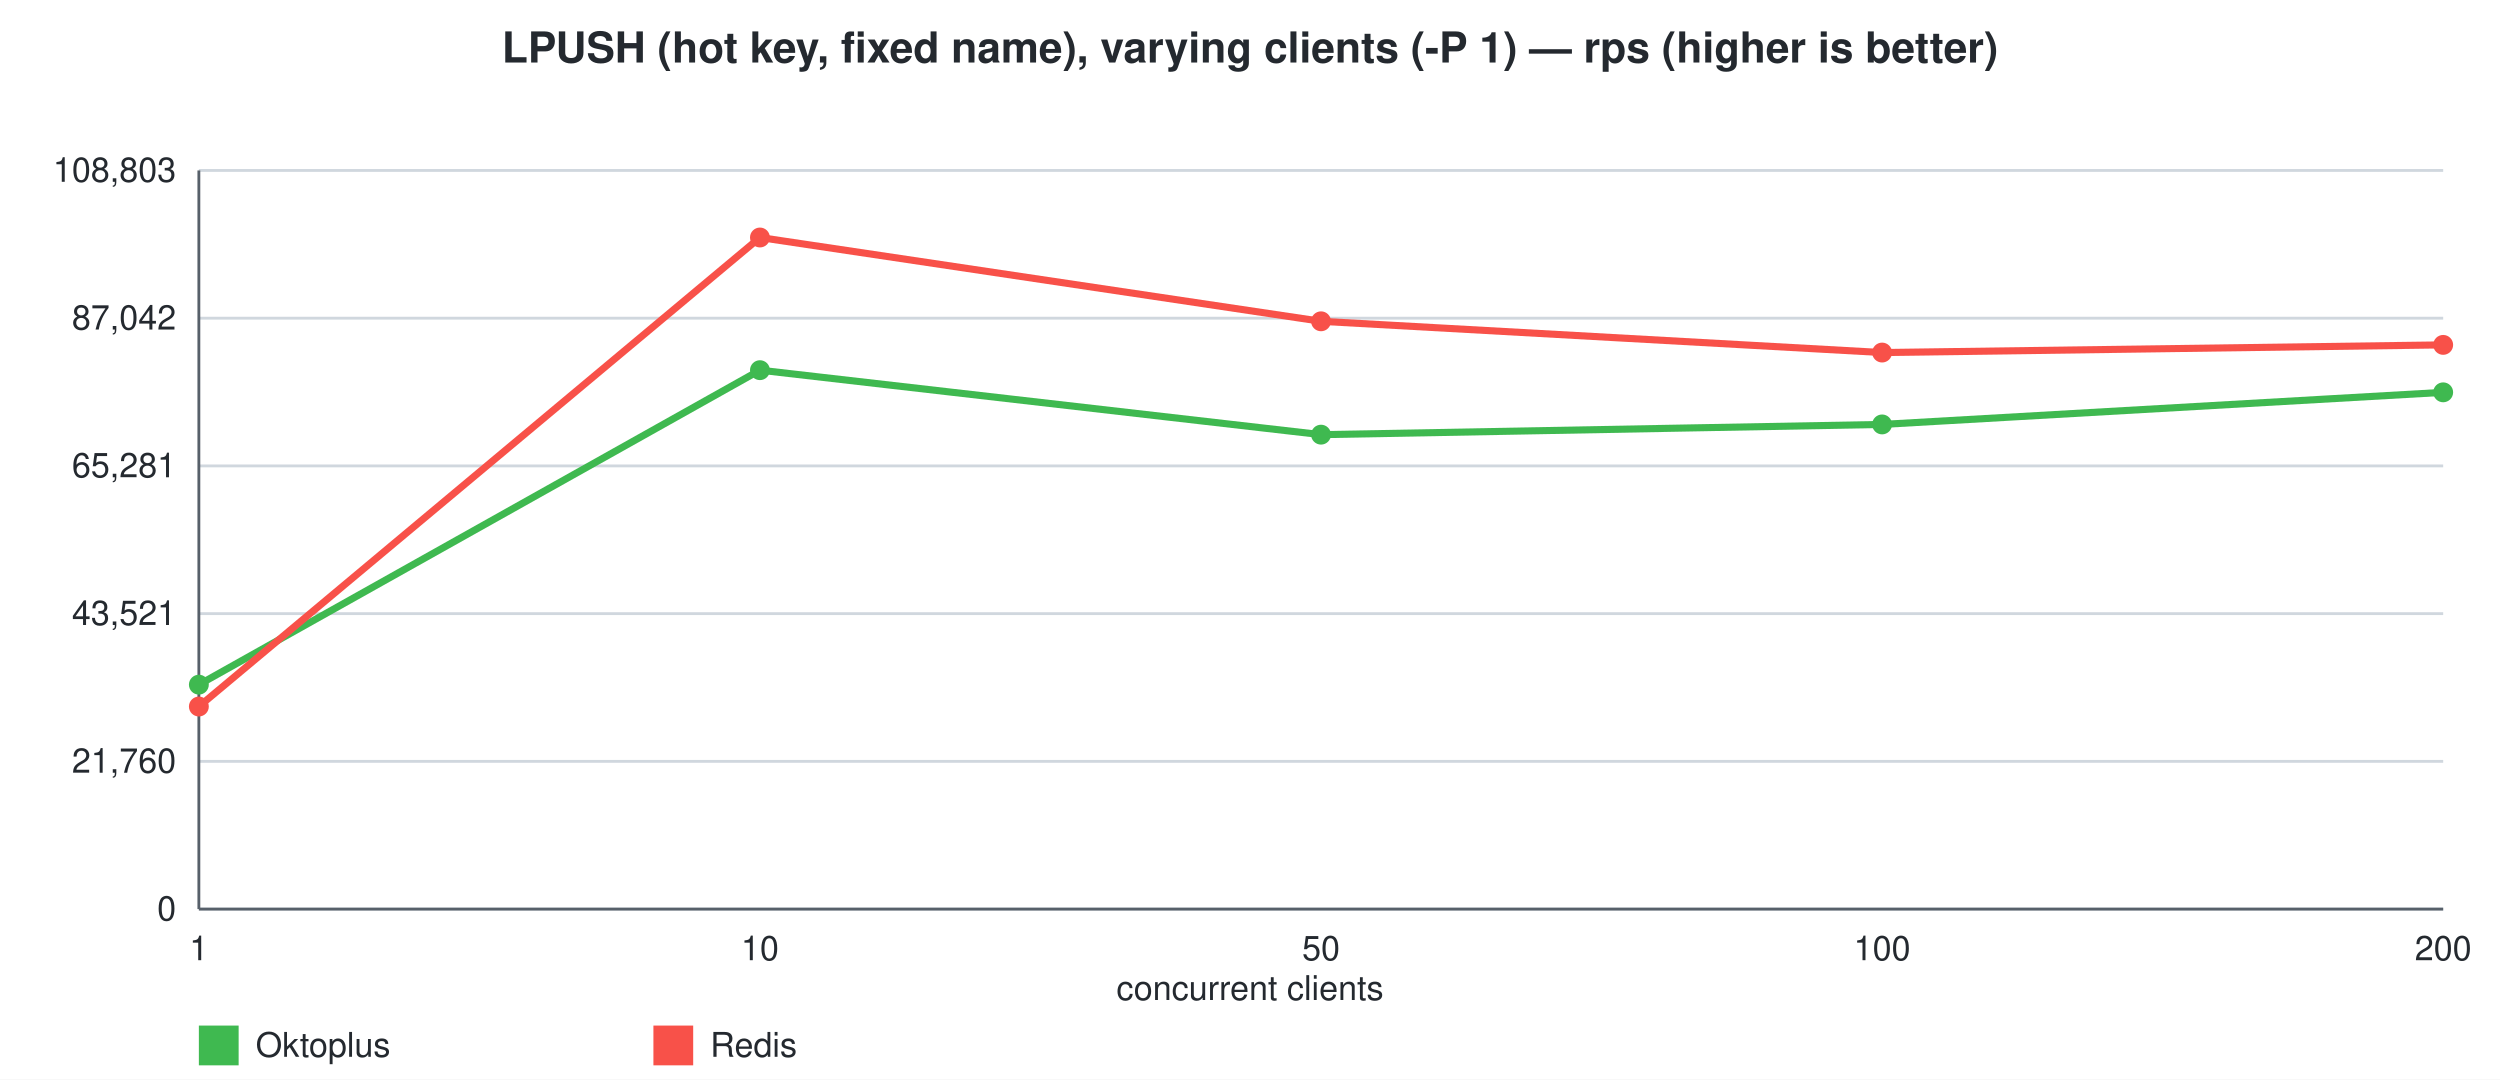
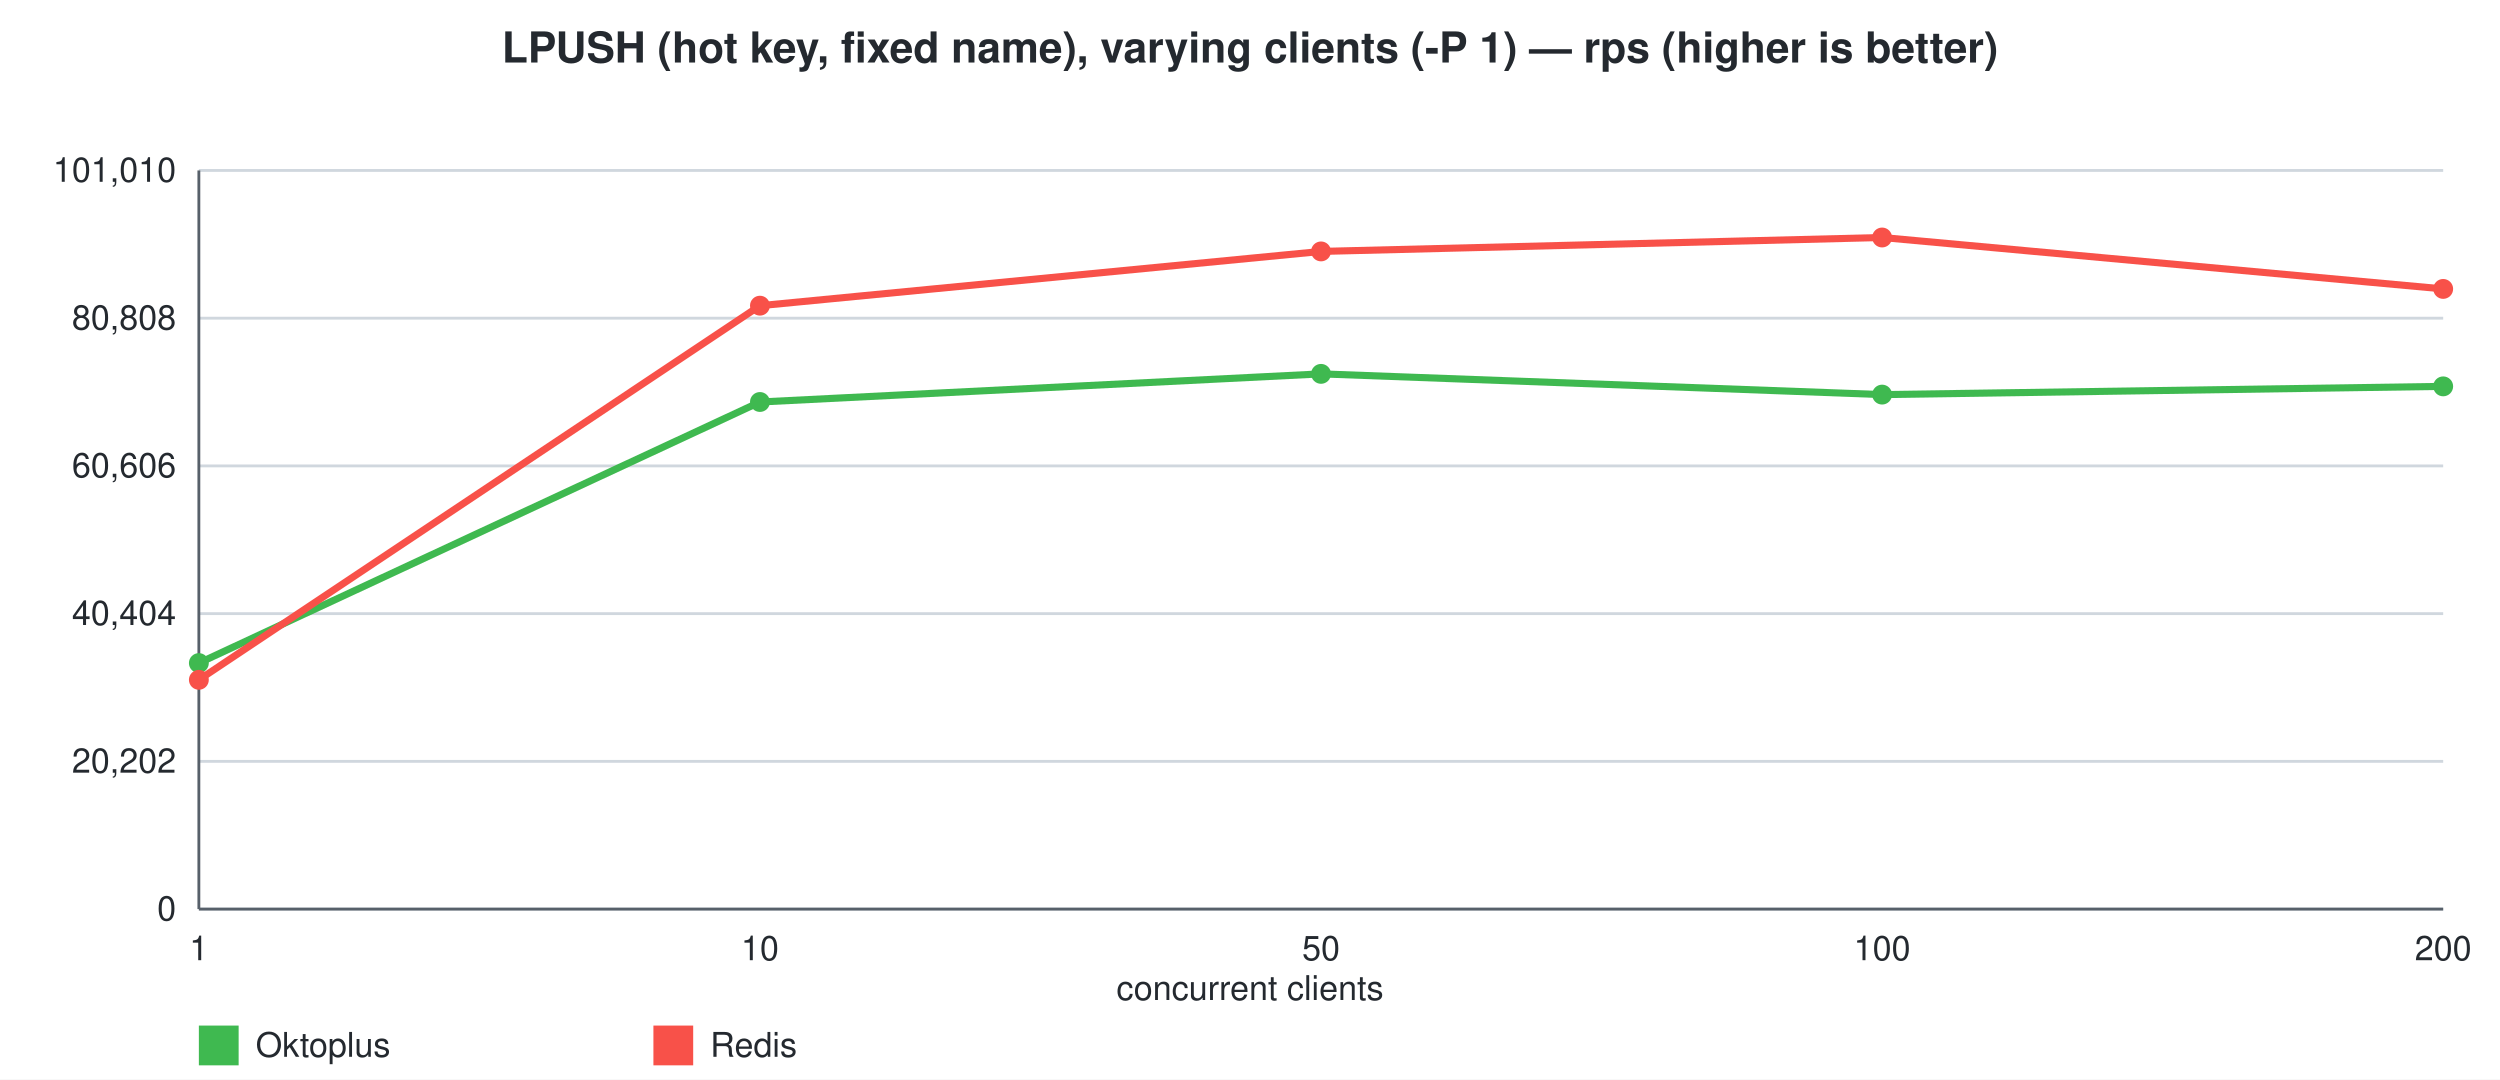
<svg xmlns="http://www.w3.org/2000/svg" width="880" height="380" viewBox="0 0 880 380" font-family="-apple-system, Segoe UI, Helvetica, Arial, sans-serif" font-size="12">
  <rect width="880" height="380" fill="#ffffff" />
  <text x="440.0" y="22" text-anchor="middle" fill="#24292f" font-size="15" font-weight="600">LPUSH (hot key, fixed name), varying clients (-P 1) — rps (higher is better)</text>
  <line x1="70" y1="320.0" x2="860" y2="320.0" stroke="#d0d7de" stroke-width="1" />
  <text x="62" y="324.0" text-anchor="end" fill="#24292f">0</text>
  <line x1="70" y1="268.0" x2="860" y2="268.0" stroke="#d0d7de" stroke-width="1" />
-   <text x="62" y="272.0" text-anchor="end" fill="#24292f">21,760</text>
+   <text x="62" y="272.0" text-anchor="end" fill="#24292f">20,202</text>
  <line x1="70" y1="216.0" x2="860" y2="216.0" stroke="#d0d7de" stroke-width="1" />
-   <text x="62" y="220.0" text-anchor="end" fill="#24292f">43,521</text>
+   <text x="62" y="220.0" text-anchor="end" fill="#24292f">40,404</text>
  <line x1="70" y1="164.0" x2="860" y2="164.0" stroke="#d0d7de" stroke-width="1" />
-   <text x="62" y="168.0" text-anchor="end" fill="#24292f">65,281</text>
+   <text x="62" y="168.0" text-anchor="end" fill="#24292f">60,606</text>
  <line x1="70" y1="112.0" x2="860" y2="112.0" stroke="#d0d7de" stroke-width="1" />
-   <text x="62" y="116.0" text-anchor="end" fill="#24292f">87,042</text>
-   <line x1="70" y1="60" x2="860" y2="60" stroke="#d0d7de" stroke-width="1" />
-   <text x="62" y="64" text-anchor="end" fill="#24292f">108,803</text>
+   <text x="62" y="116.0" text-anchor="end" fill="#24292f">80,808</text>
+   <line x1="70" y1="60.0" x2="860" y2="60.0" stroke="#d0d7de" stroke-width="1" />
+   <text x="62" y="64.0" text-anchor="end" fill="#24292f">101,010</text>
  <line x1="70" y1="60" x2="70" y2="320" stroke="#57606a" stroke-width="1" />
  <line x1="70" y1="320" x2="860" y2="320" stroke="#57606a" stroke-width="1" />
  <text x="70.0" y="338" text-anchor="middle" fill="#24292f">1</text>
  <text x="267.5" y="338" text-anchor="middle" fill="#24292f">10</text>
  <text x="465.0" y="338" text-anchor="middle" fill="#24292f">50</text>
  <text x="662.5" y="338" text-anchor="middle" fill="#24292f">100</text>
  <text x="860.0" y="338" text-anchor="middle" fill="#24292f">200</text>
  <text x="440.0" y="352" text-anchor="middle" fill="#24292f">concurrent clients</text>
-   <polyline fill="none" stroke="#3fb950" stroke-width="2.5" points="70.0,241.0 267.5,130.3 465.0,153.0 662.5,149.4 860.0,138.1" />
-   <circle cx="70.0" cy="241.0" r="3.5" fill="#3fb950" />
-   <circle cx="267.5" cy="130.3" r="3.5" fill="#3fb950" />
-   <circle cx="465.0" cy="153.0" r="3.5" fill="#3fb950" />
-   <circle cx="662.5" cy="149.4" r="3.5" fill="#3fb950" />
-   <circle cx="860.0" cy="138.1" r="3.5" fill="#3fb950" />
-   <polyline fill="none" stroke="#f85149" stroke-width="2.5" points="70.0,248.7 267.5,83.6 465.0,113.1 662.5,124.1 860.0,121.4" />
-   <circle cx="70.0" cy="248.7" r="3.5" fill="#f85149" />
-   <circle cx="267.5" cy="83.6" r="3.5" fill="#f85149" />
-   <circle cx="465.0" cy="113.1" r="3.5" fill="#f85149" />
-   <circle cx="662.5" cy="124.1" r="3.5" fill="#f85149" />
-   <circle cx="860.0" cy="121.4" r="3.5" fill="#f85149" />
+   <polyline fill="none" stroke="#3fb950" stroke-width="2.5" points="70.0,233.4 267.5,141.5 465.0,131.6 662.5,138.9 860.0,136.0" />
+   <circle cx="70.0" cy="233.4" r="3.5" fill="#3fb950" />
+   <circle cx="267.5" cy="141.5" r="3.5" fill="#3fb950" />
+   <circle cx="465.0" cy="131.6" r="3.5" fill="#3fb950" />
+   <circle cx="662.5" cy="138.9" r="3.5" fill="#3fb950" />
+   <circle cx="860.0" cy="136.0" r="3.5" fill="#3fb950" />
+   <polyline fill="none" stroke="#f85149" stroke-width="2.5" points="70.0,239.3 267.5,107.6 465.0,88.5 662.5,83.6 860.0,101.7" />
+   <circle cx="70.0" cy="239.3" r="3.5" fill="#f85149" />
+   <circle cx="267.5" cy="107.6" r="3.5" fill="#f85149" />
+   <circle cx="465.0" cy="88.5" r="3.5" fill="#f85149" />
+   <circle cx="662.5" cy="83.6" r="3.5" fill="#f85149" />
+   <circle cx="860.0" cy="101.7" r="3.5" fill="#f85149" />
  <rect x="70" y="361" width="14" height="14" fill="#3fb950" />
  <text x="90" y="372" fill="#24292f">Oktoplus</text>
  <rect x="230" y="361" width="14" height="14" fill="#f85149" />
  <text x="250" y="372" fill="#24292f">Redis</text>
</svg>
